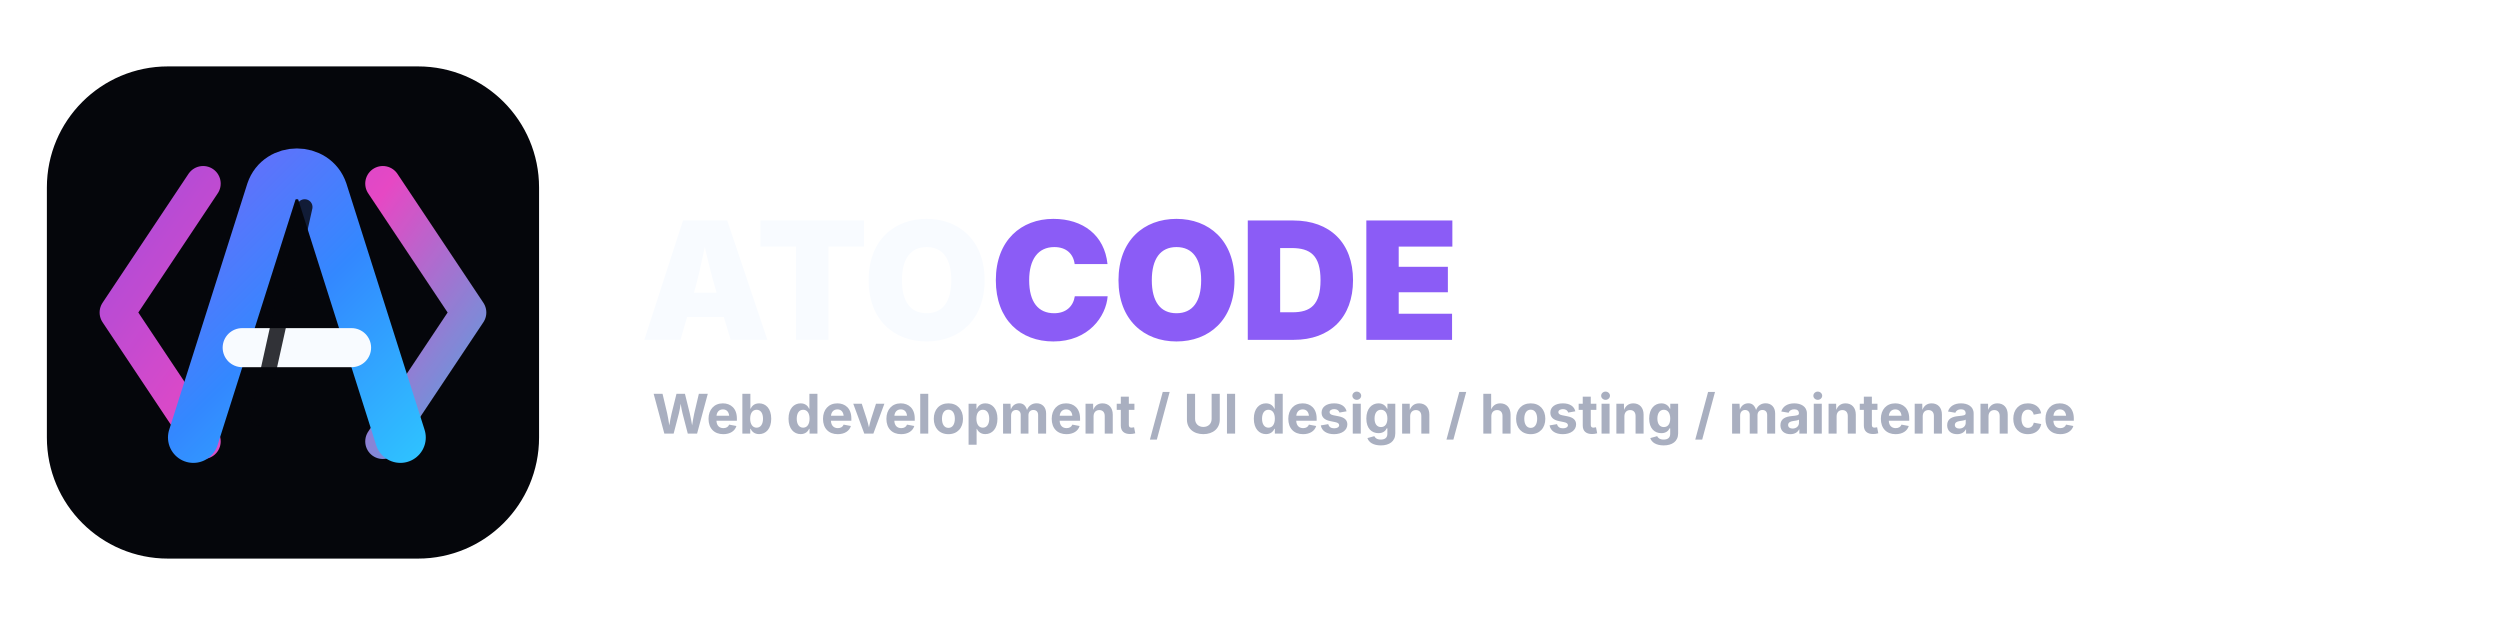
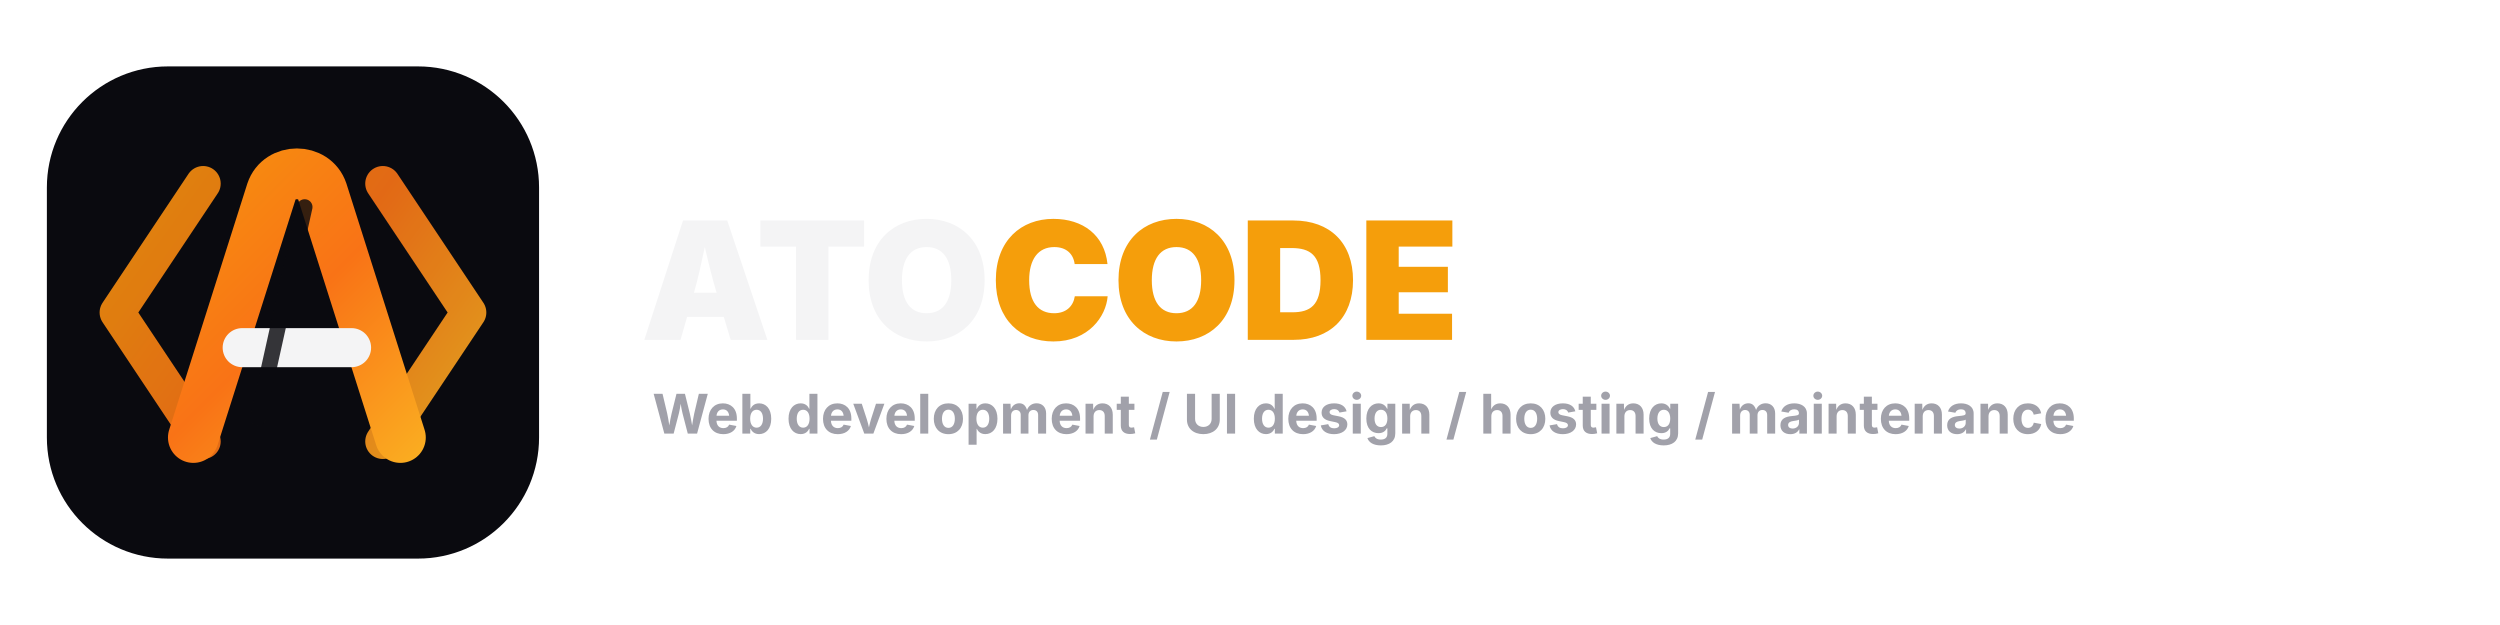
<svg xmlns="http://www.w3.org/2000/svg" viewBox="0 0 1280 320" role="img" aria-labelledby="title desc">
  <defs>
    <linearGradient id="markGradient" x1="58" x2="246" y1="58" y2="246" gradientUnits="userSpaceOnUse">
-       <stop offset="0" stop-color="#8b5cf6" />
-       <stop offset="0.52" stop-color="#3388ff" />
-       <stop offset="1" stop-color="#2dd4ff" />
+       <stop offset="0" stop-color="#f59e0b" />
+       <stop offset="0.52" stop-color="#f97316" />
+       <stop offset="1" stop-color="#fbbf24" />
    </linearGradient>
    <linearGradient id="bracketGradient" x1="36" x2="268" y1="76" y2="244" gradientUnits="userSpaceOnUse">
-       <stop offset="0" stop-color="#a855f7" />
-       <stop offset="0.5" stop-color="#ff4fd8" />
-       <stop offset="1" stop-color="#2dd4ff" />
+       <stop offset="0" stop-color="#f59e0b" />
+       <stop offset="0.5" stop-color="#f97316" />
+       <stop offset="1" stop-color="#fbbf24" />
    </linearGradient>
  </defs>
-   <rect x="24" y="34" width="252" height="252" rx="62" fill="#05060b" />
+   <rect x="24" y="34" width="252" height="252" rx="62" fill="#0a0a0f" />
  <path d="M104 94 60 160l44 66" fill="none" stroke="url(#bracketGradient)" stroke-linecap="round" stroke-linejoin="round" stroke-width="18" opacity="0.9" />
  <path d="M196 94 240 160 196 226" fill="none" stroke="url(#bracketGradient)" stroke-linecap="round" stroke-linejoin="round" stroke-width="18" opacity="0.9" />
  <path d="M99 224 139 98c4-12 22-12 26 0l40 126" fill="none" stroke="url(#markGradient)" stroke-linecap="round" stroke-linejoin="round" stroke-width="26" />
-   <path d="M124 178h56" fill="none" stroke="#f8fbff" stroke-linecap="round" stroke-width="20" />
-   <path d="M156 106 132 214" fill="none" stroke="#05060b" stroke-linecap="round" stroke-width="8" opacity="0.82" />
-   <text x="328" y="174" fill="#f8fbff" font-family="Inter, Arial, sans-serif" font-size="84" font-weight="900" letter-spacing="0">ATO<tspan fill="#8b5cf6">CODE</tspan>
+   <path d="M124 178h56" fill="none" stroke="#f4f4f5" stroke-linecap="round" stroke-width="20" />
+   <path d="M156 106 132 214" fill="none" stroke="#0a0a0f" stroke-linecap="round" stroke-width="8" opacity="0.82" />
+   <text x="328" y="174" fill="#f4f4f5" font-family="Inter, Arial, sans-serif" font-size="84" font-weight="900" letter-spacing="0">ATO<tspan fill="#f59e0b">CODE</tspan>
  </text>
-   <text x="334" y="222" fill="#a9afc0" font-family="Inter, Arial, sans-serif" font-size="28" font-weight="700" letter-spacing="0">Web development / UI design / hosting / maintenance</text>
+   <text x="334" y="222" fill="#a1a1aa" font-family="Inter, Arial, sans-serif" font-size="28" font-weight="700" letter-spacing="0">Web development / UI design / hosting / maintenance</text>
</svg>
